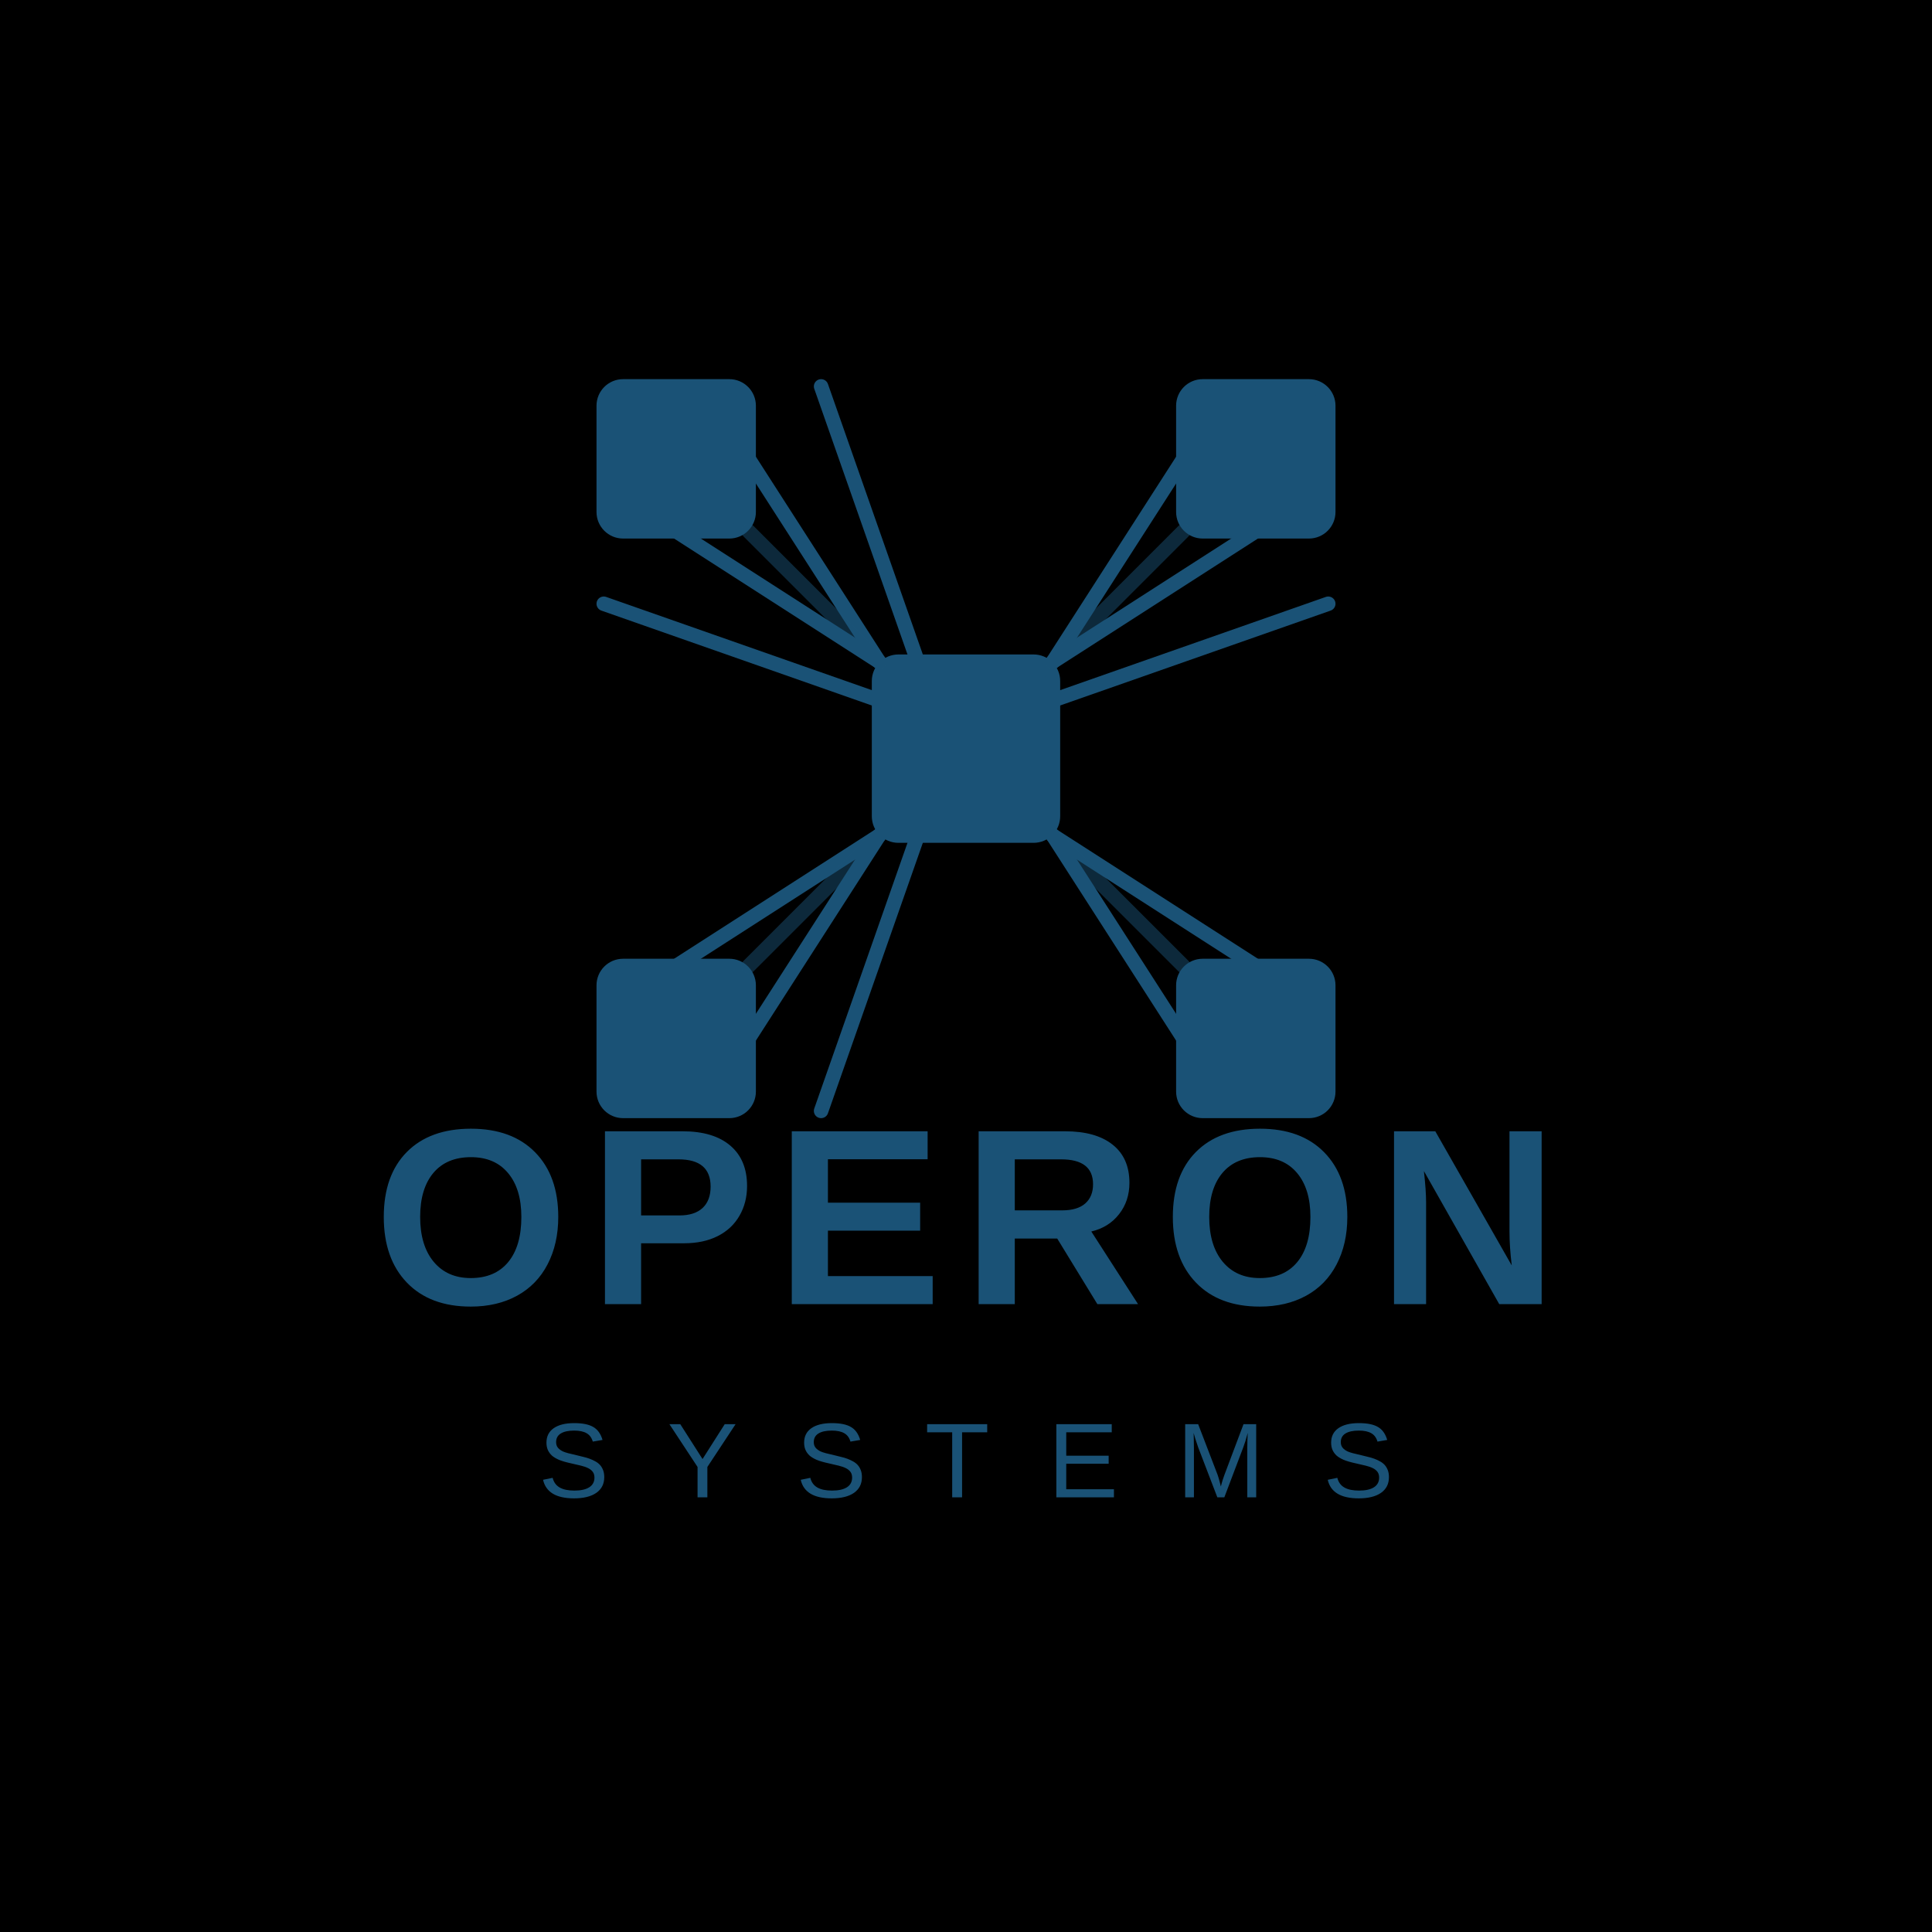
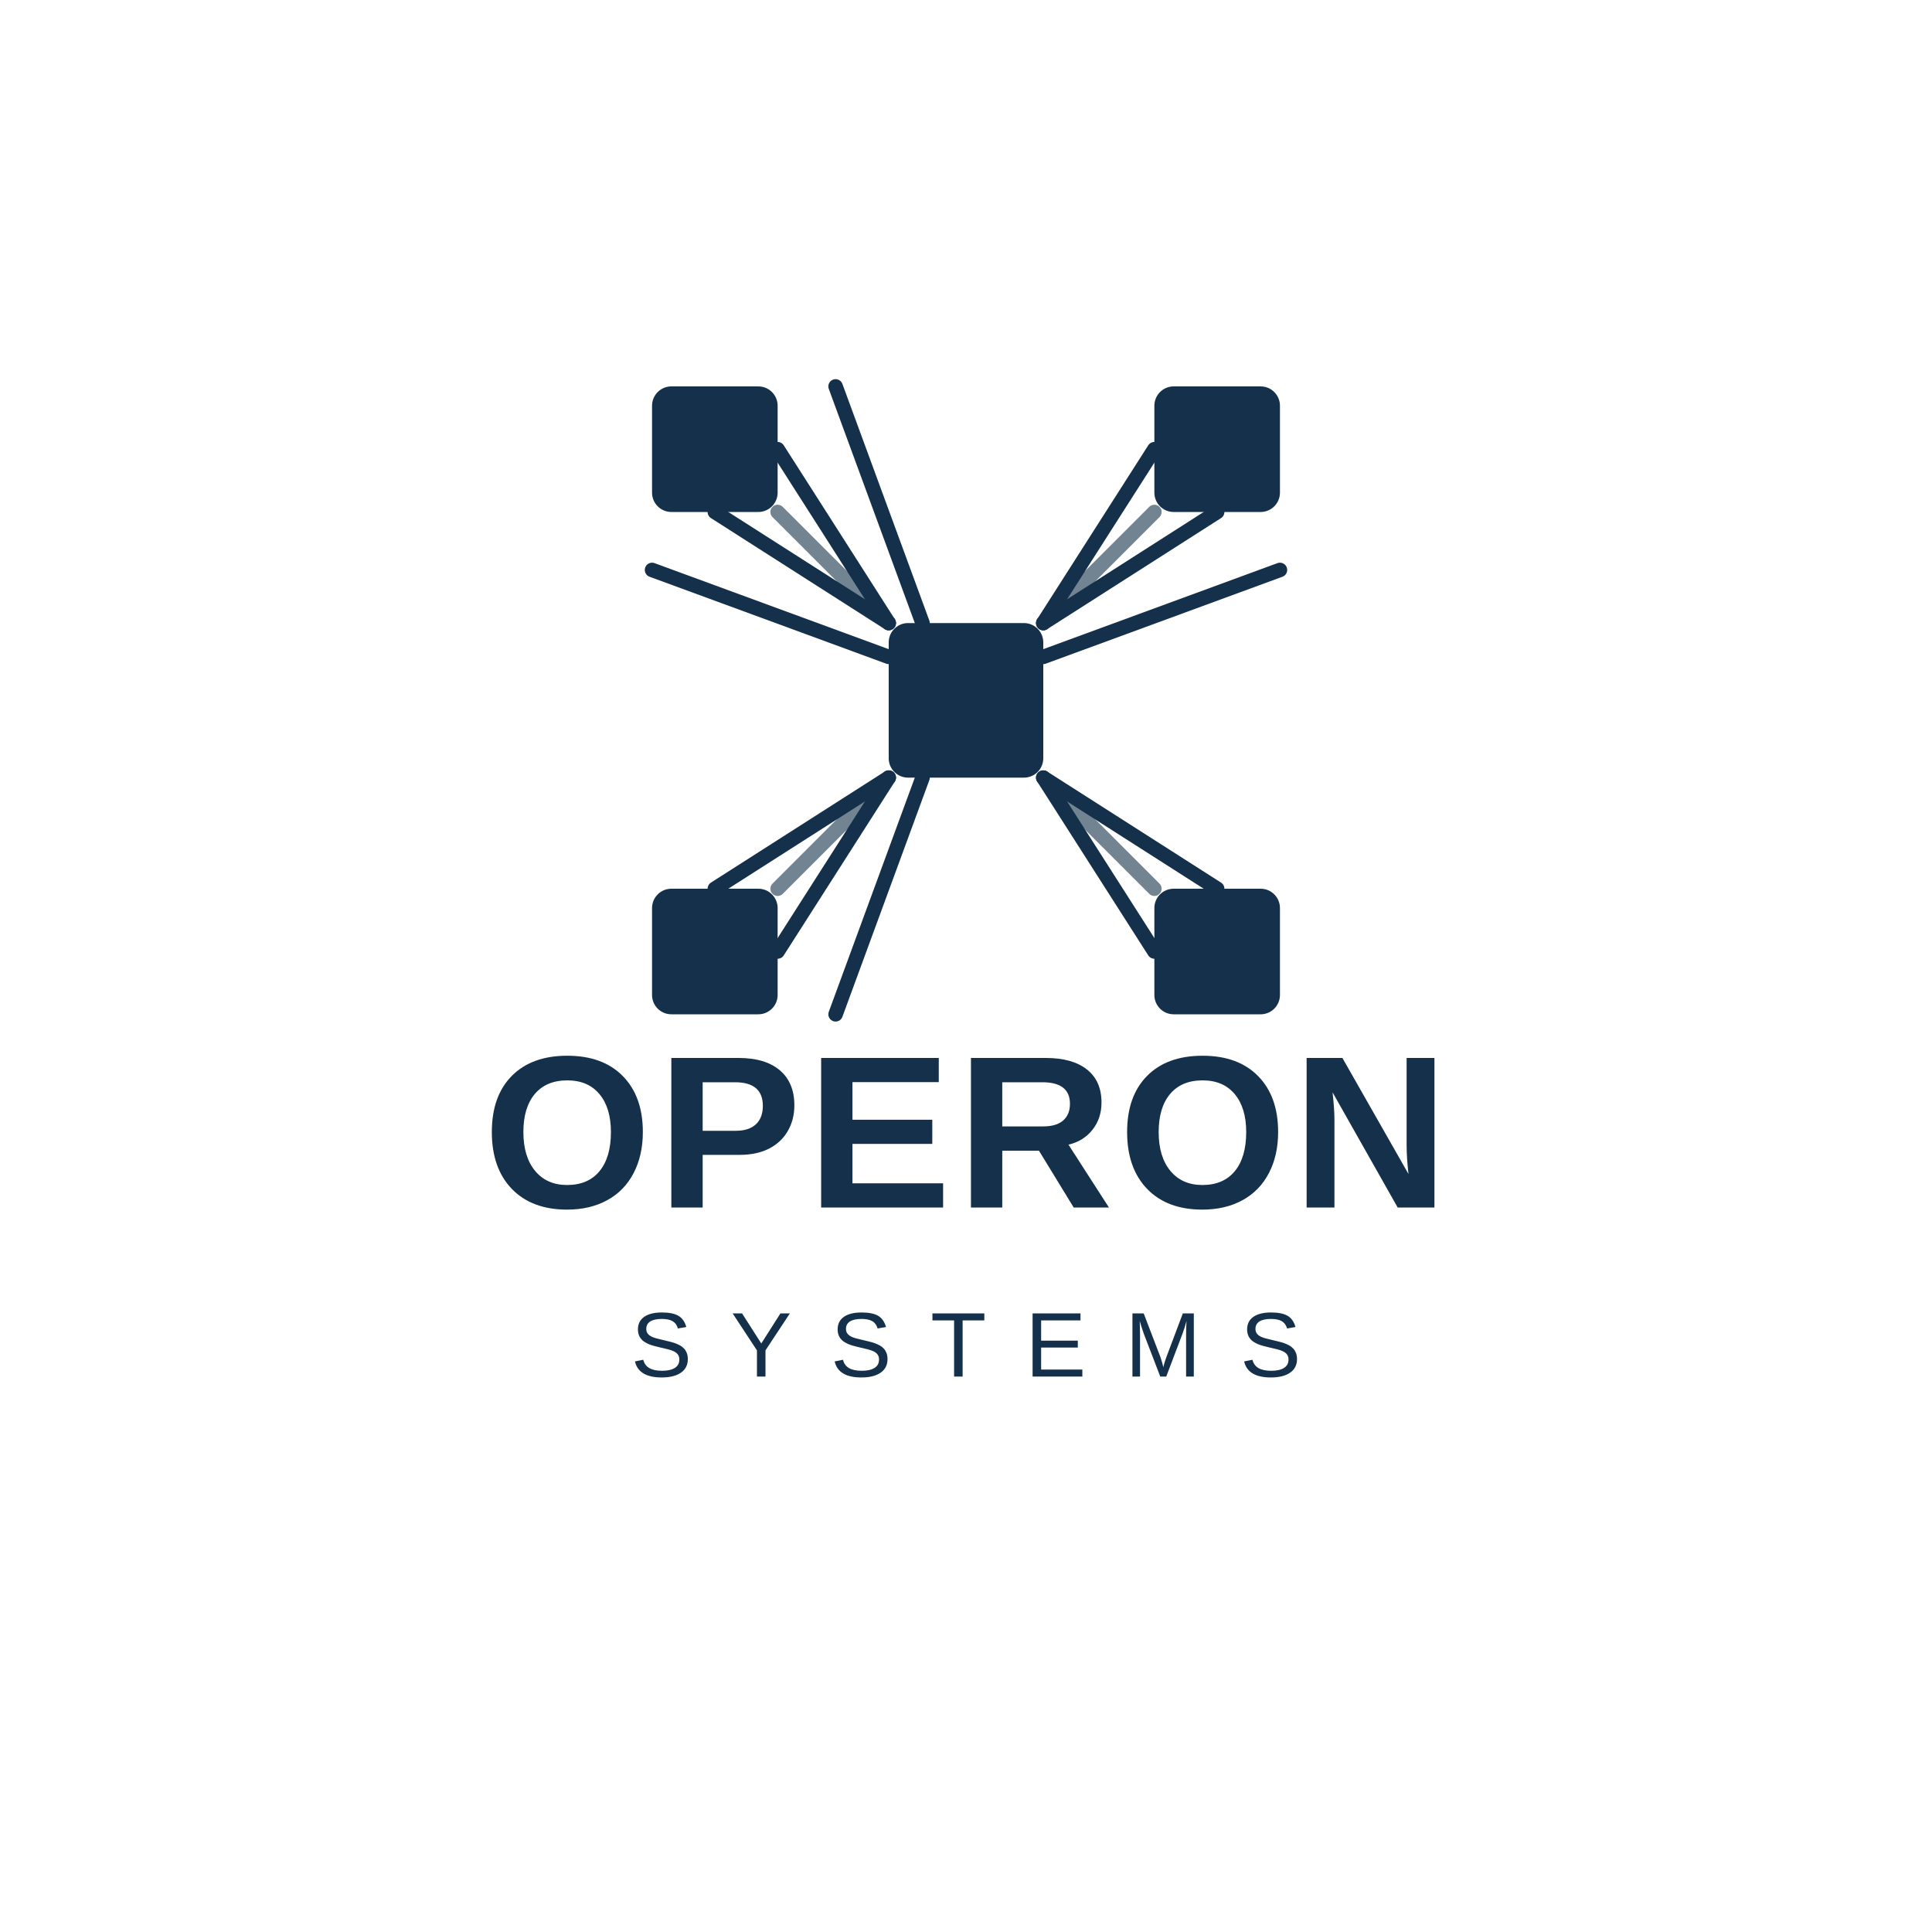
- <svg xmlns="http://www.w3.org/2000/svg" viewBox="0 0 400 400" width="400" height="400">
-   <rect width="400" height="400" fill="#000000" />
-   <g transform="translate(200, 155)" fill="none" stroke="#1a5276" stroke-width="3" stroke-linecap="round">
-     <rect x="-18" y="-18" width="36" height="36" rx="4" fill="#1a5276" />
-     <rect x="-75" y="-75" width="30" height="30" rx="4" fill="#1a5276" />
-     <line x1="-45" y1="-60" x2="-18" y2="-18" />
-     <line x1="-60" y1="-45" x2="-18" y2="-18" />
-     <rect x="45" y="-75" width="30" height="30" rx="4" fill="#1a5276" />
-     <line x1="45" y1="-60" x2="18" y2="-18" />
-     <line x1="60" y1="-45" x2="18" y2="-18" />
-     <rect x="-75" y="45" width="30" height="30" rx="4" fill="#1a5276" />
-     <line x1="-45" y1="60" x2="-18" y2="18" />
-     <line x1="-60" y1="45" x2="-18" y2="18" />
-     <rect x="45" y="45" width="30" height="30" rx="4" fill="#1a5276" />
-     <line x1="45" y1="60" x2="18" y2="18" />
-     <line x1="60" y1="45" x2="18" y2="18" />
-     <line x1="-75" y1="-30" x2="-18" y2="-10" />
-     <line x1="18" y1="-10" x2="75" y2="-30" />
-     <line x1="-30" y1="-75" x2="-10" y2="-18" />
-     <line x1="-10" y1="18" x2="-30" y2="75" />
-     <line x1="-45" y1="-45" x2="-18" y2="-18" opacity="0.5" />
-     <line x1="18" y1="-18" x2="45" y2="-45" opacity="0.5" />
-     <line x1="-45" y1="45" x2="-18" y2="18" opacity="0.5" />
-     <line x1="18" y1="18" x2="45" y2="45" opacity="0.5" />
+ <svg xmlns="http://www.w3.org/2000/svg" viewBox="0 0 800 800" width="800" height="800">
+   <rect width="800" height="800" fill="#ffffff" />
+   <g transform="translate(400, 290)" fill="none" stroke="#14304a" stroke-width="6" stroke-linecap="round" stroke-linejoin="round">
+     <rect x="-32" y="-32" width="64" height="64" rx="8" fill="#14304a" stroke="none" />
+     <rect x="-130" y="-130" width="52" height="52" rx="8" fill="#14304a" stroke="none" />
+     <line x1="-78" y1="-104" x2="-32" y2="-32" />
+     <line x1="-104" y1="-78" x2="-32" y2="-32" />
+     <rect x="78" y="-130" width="52" height="52" rx="8" fill="#14304a" stroke="none" />
+     <line x1="78" y1="-104" x2="32" y2="-32" />
+     <line x1="104" y1="-78" x2="32" y2="-32" />
+     <rect x="-130" y="78" width="52" height="52" rx="8" fill="#14304a" stroke="none" />
+     <line x1="-78" y1="104" x2="-32" y2="32" />
+     <line x1="-104" y1="78" x2="-32" y2="32" />
+     <rect x="78" y="78" width="52" height="52" rx="8" fill="#14304a" stroke="none" />
+     <line x1="78" y1="104" x2="32" y2="32" />
+     <line x1="104" y1="78" x2="32" y2="32" />
+     <line x1="-130" y1="-54" x2="-32" y2="-18" />
+     <line x1="32" y1="-18" x2="130" y2="-54" />
+     <line x1="-54" y1="-130" x2="-18" y2="-32" />
+     <line x1="-18" y1="32" x2="-54" y2="130" />
+     <line x1="-78" y1="-78" x2="-32" y2="-32" opacity="0.6" />
+     <line x1="32" y1="-32" x2="78" y2="-78" opacity="0.6" />
+     <line x1="-78" y1="78" x2="-32" y2="32" opacity="0.6" />
+     <line x1="32" y1="32" x2="78" y2="78" opacity="0.6" />
  </g>
-   <text x="200" y="270" text-anchor="middle" font-family="Arial, Helvetica, sans-serif" font-size="52" font-weight="bold" fill="#1a5276" letter-spacing="4">OPERON</text>
-   <text x="200" y="310" text-anchor="middle" font-family="Arial, Helvetica, sans-serif" font-size="22" fill="#1a5276" letter-spacing="12">SYSTEMS</text>
+   <text x="400" y="500" text-anchor="middle" font-family="'Plus Jakarta Sans', Arial, Helvetica, sans-serif" font-size="90" font-weight="700" fill="#14304a" letter-spacing="2">OPERON</text>
+   <text x="400" y="570" text-anchor="middle" font-family="'Plus Jakarta Sans', Arial, Helvetica, sans-serif" font-size="38" fill="#14304a" letter-spacing="16">SYSTEMS</text>
</svg>
